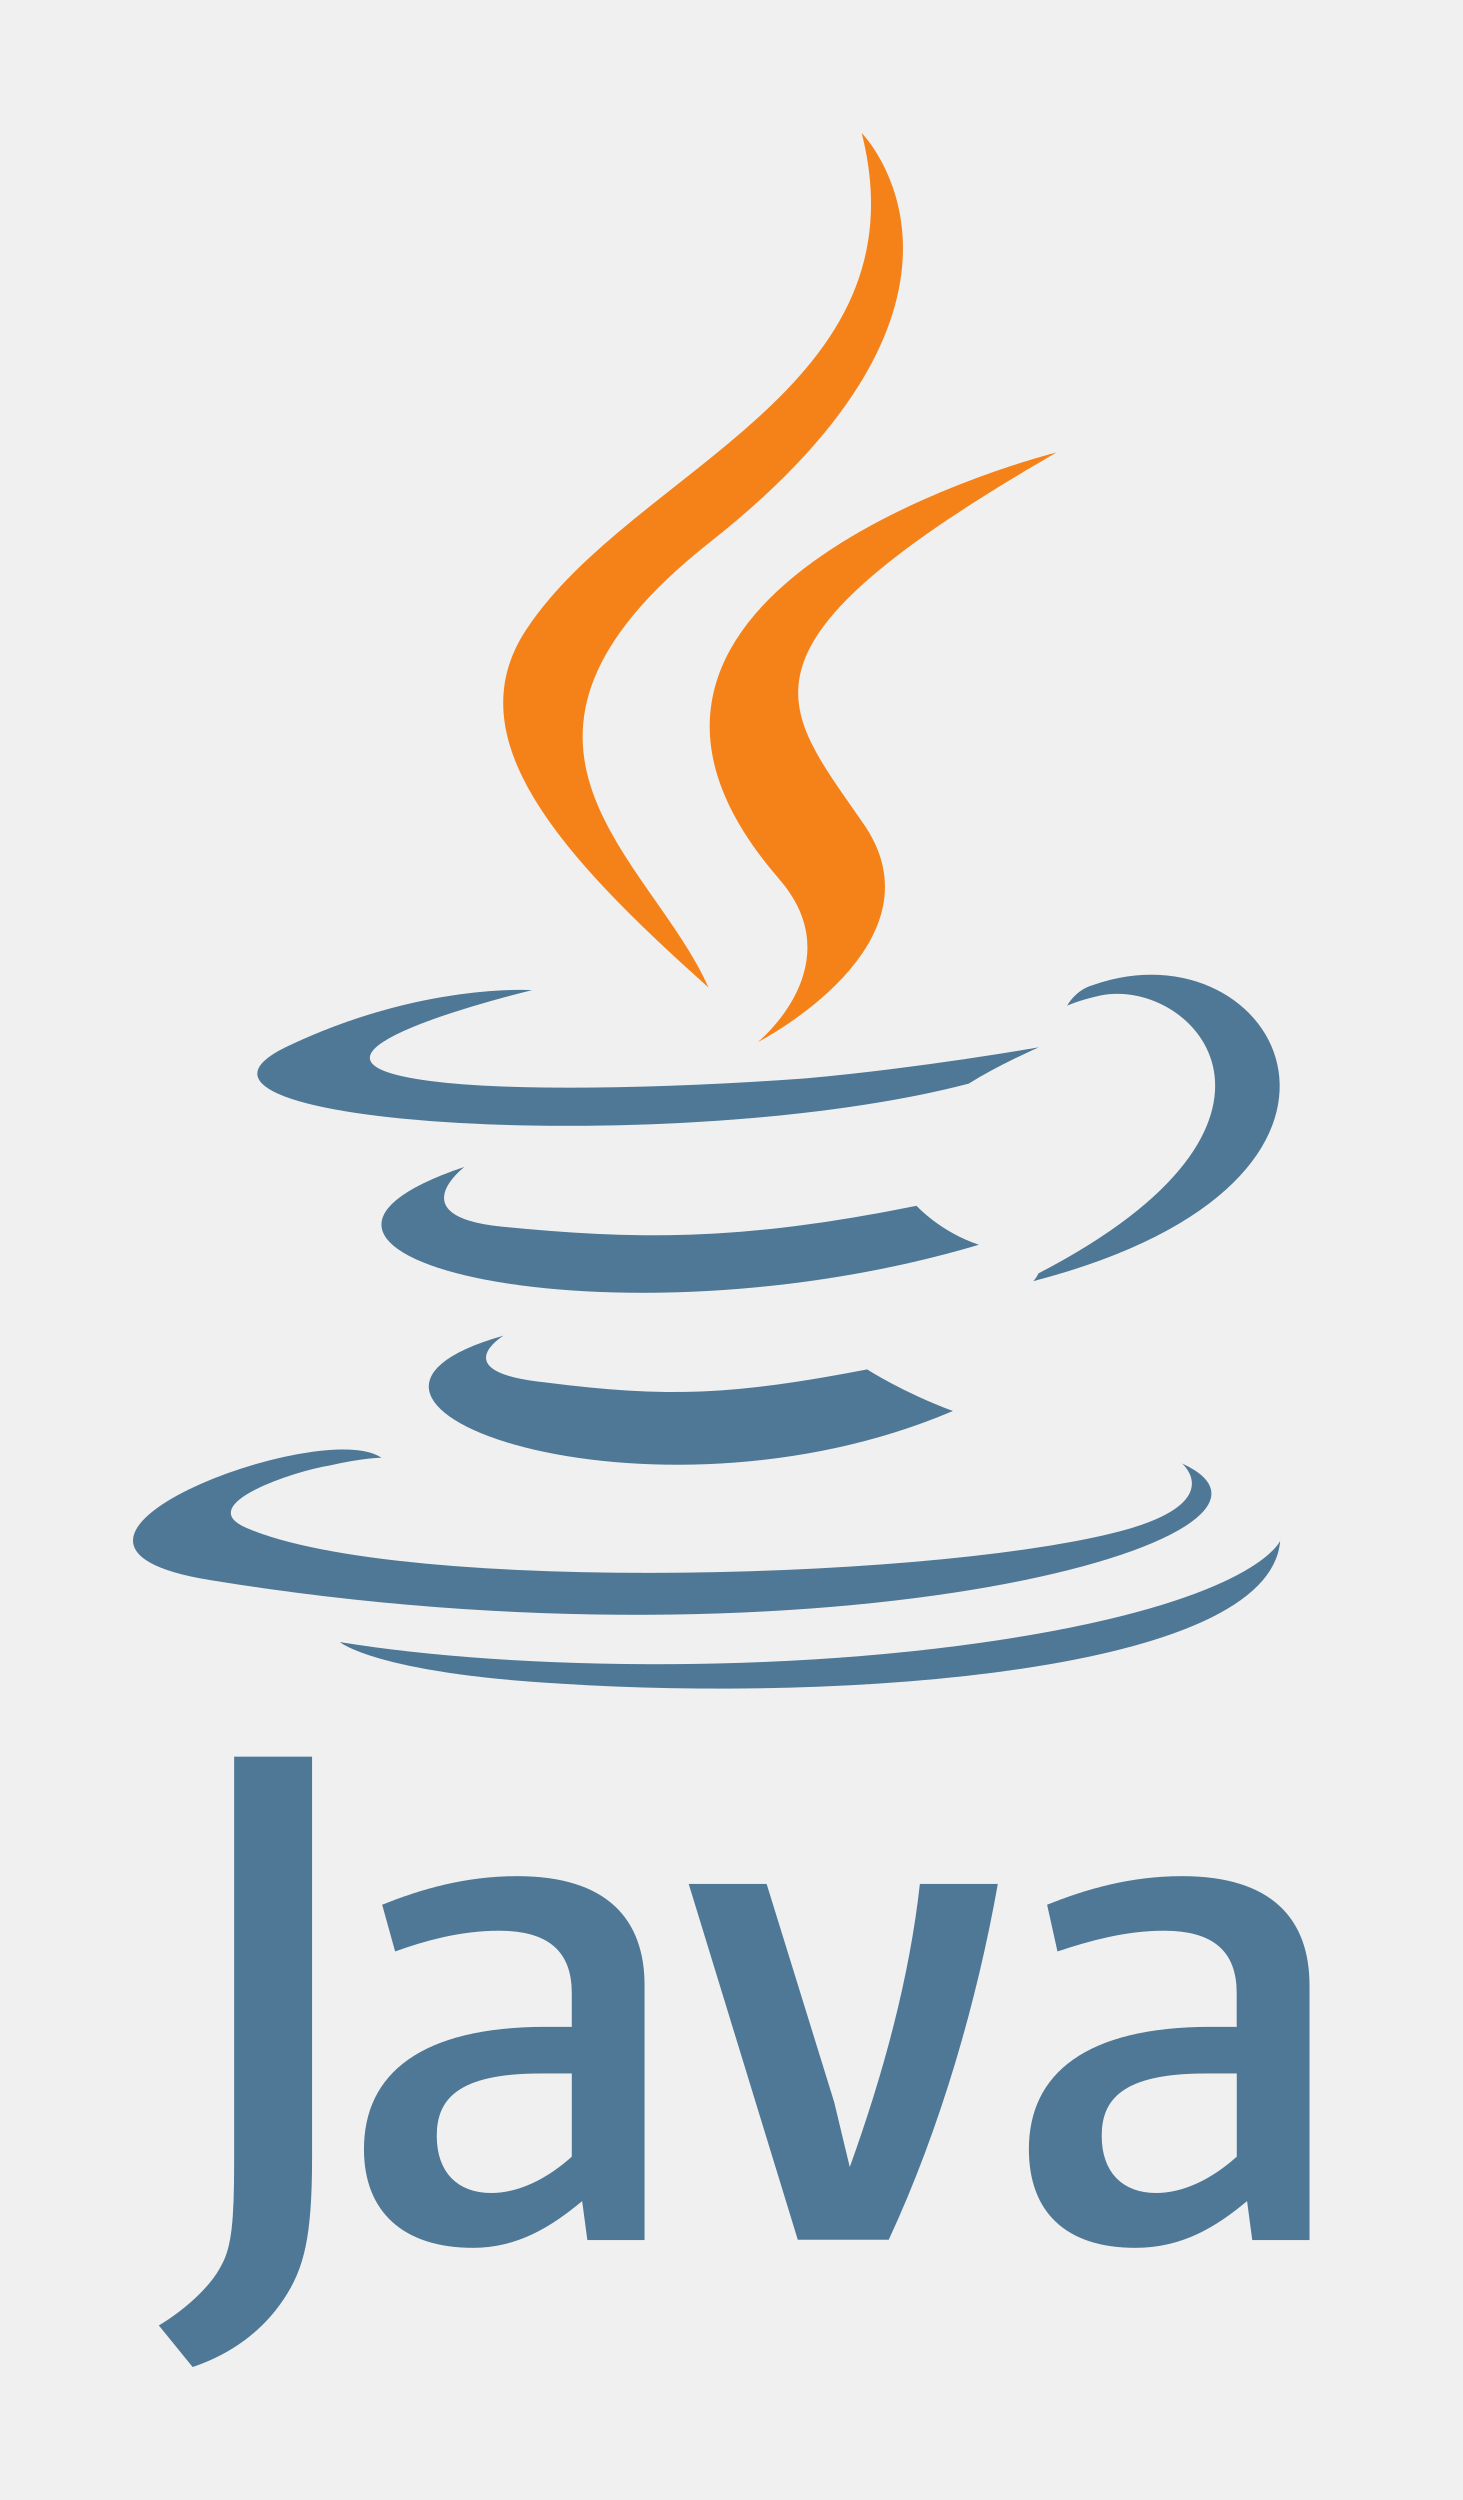
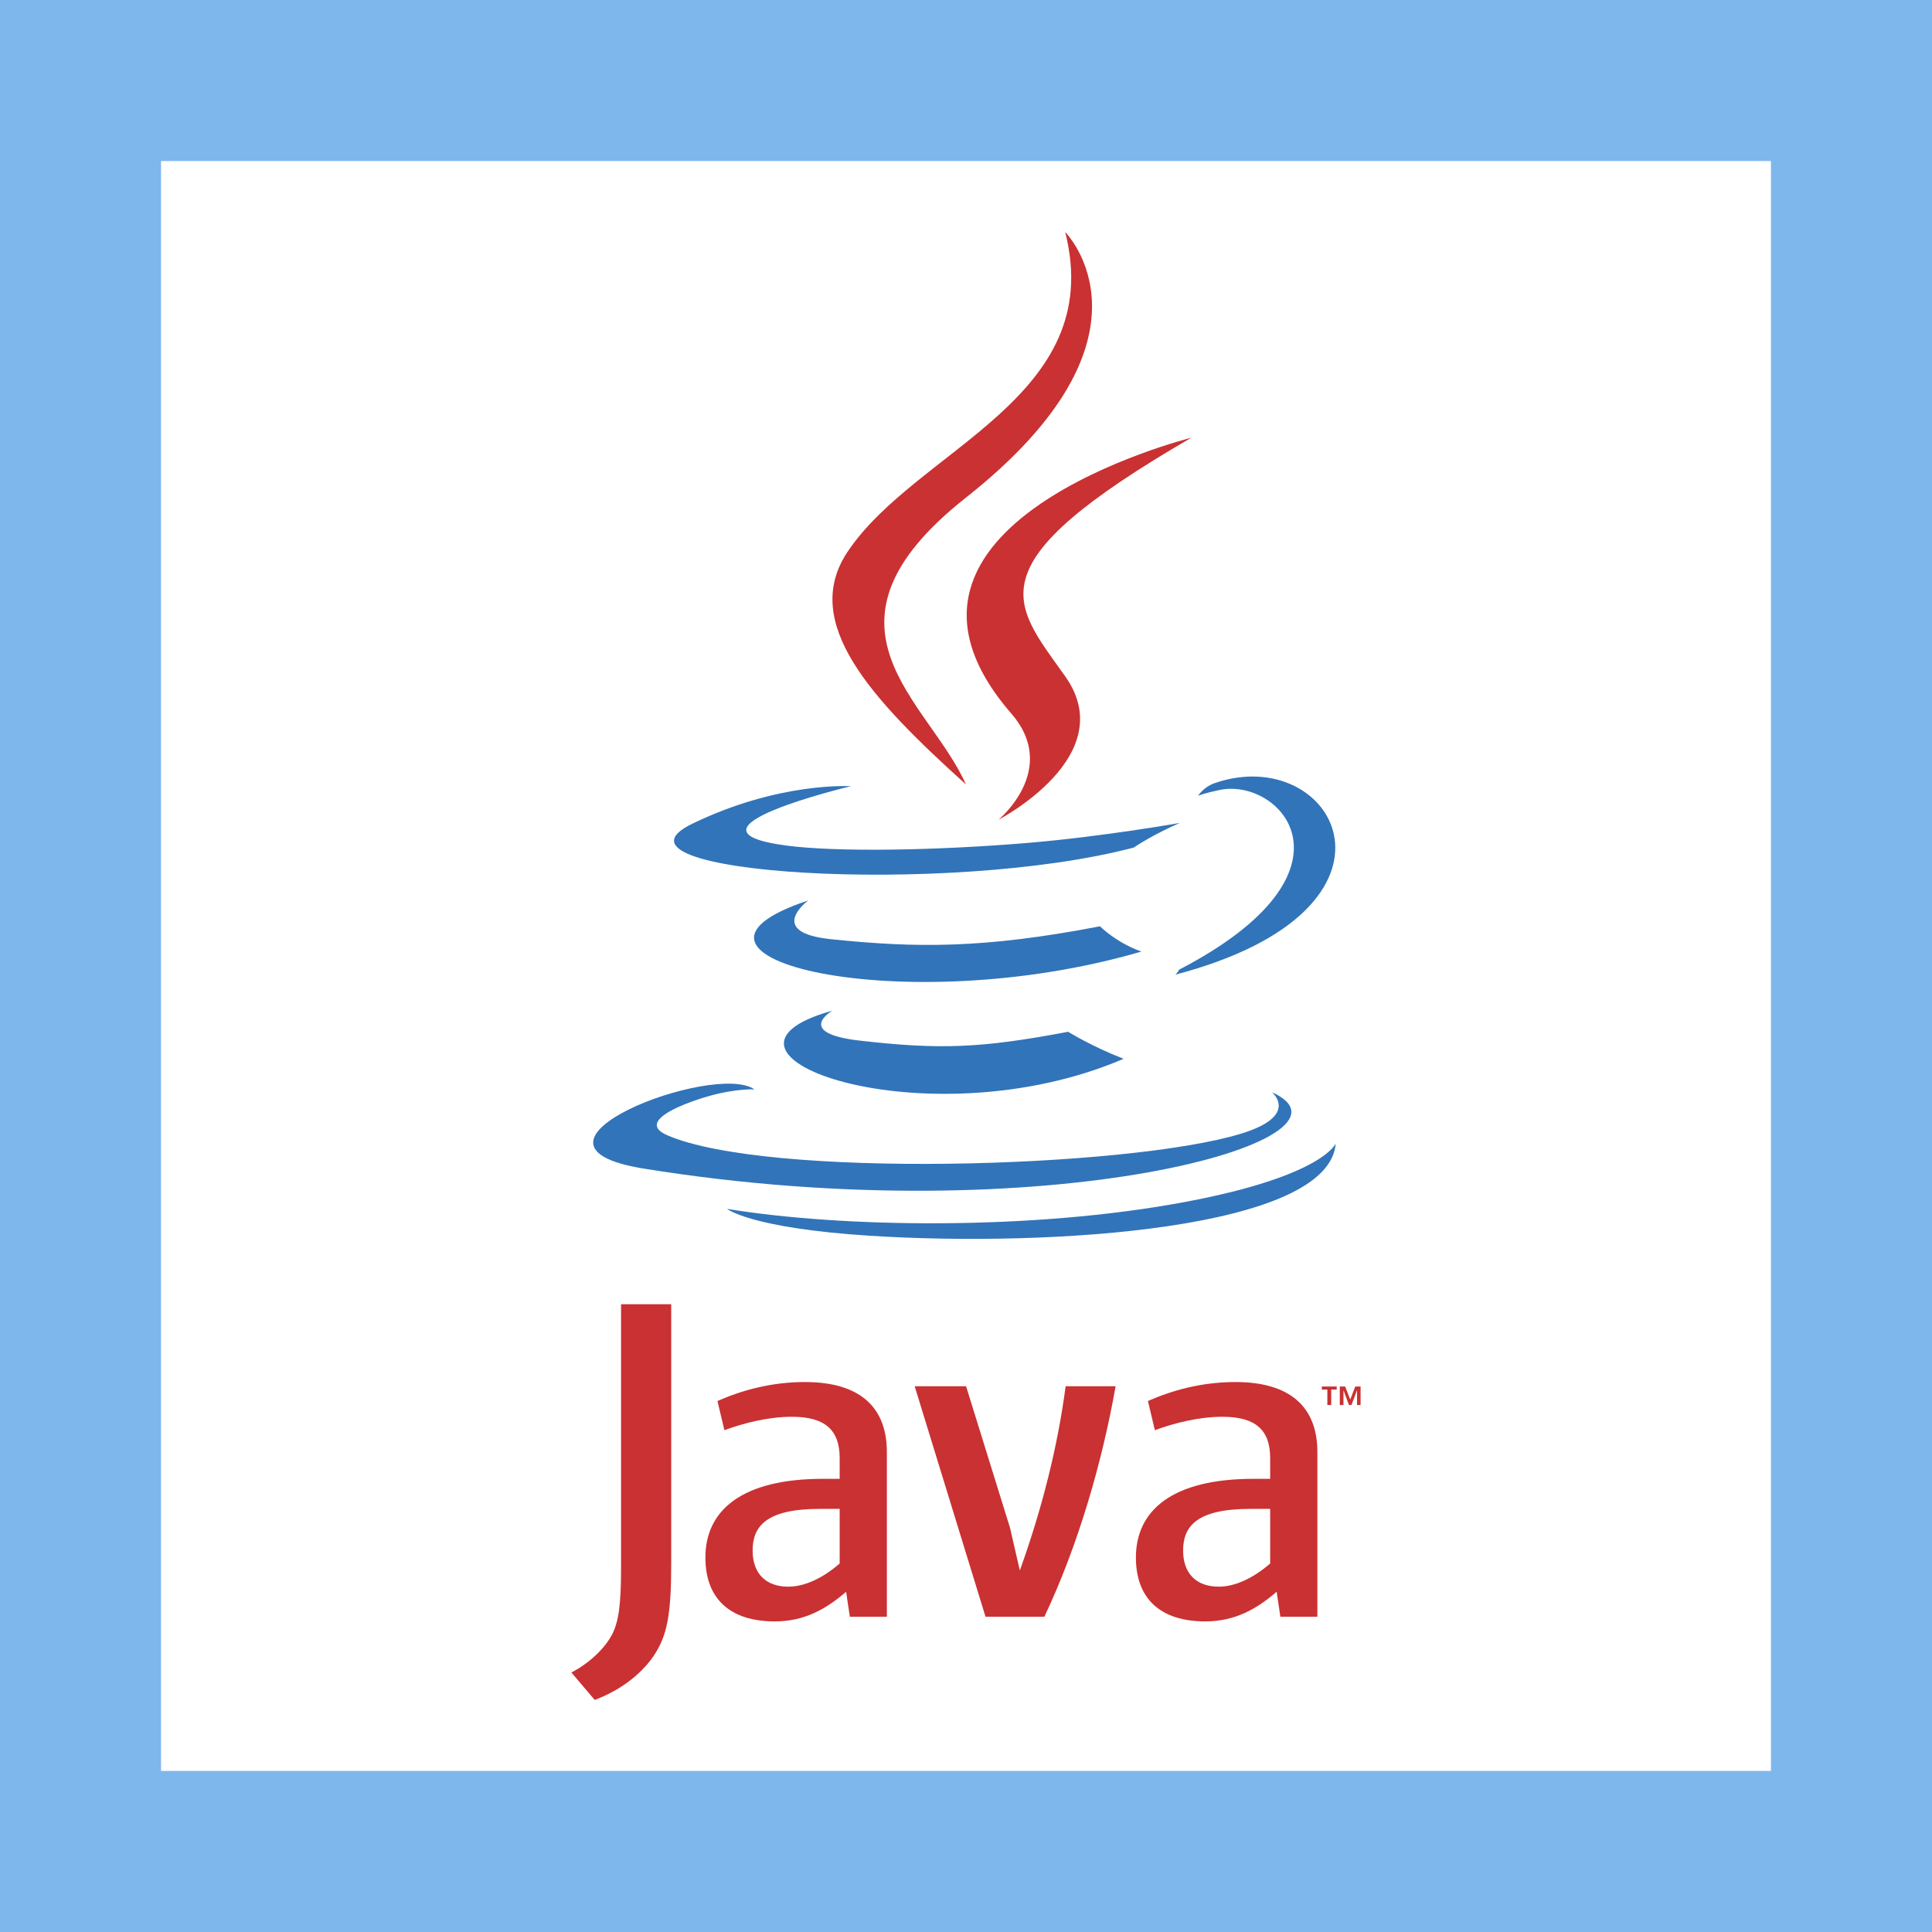
- <svg xmlns="http://www.w3.org/2000/svg" width="55" height="94">
-   <path d="M18.932 50.22s-2.246 1.367 1.563 1.758c4.6.586 7.032.488 12.11-.488 0 0 1.367.88 3.223 1.563C24.4 57.936 9.946 52.76 18.932 50.22zm-1.465-6.348s-2.442 1.856 1.367 2.246c4.98.488 8.888.586 15.627-.78 0 0 .88.977 2.344 1.465-13.77 4.102-29.202.39-19.338-2.93zm26.956 11.134s1.66 1.367-1.856 2.442c-6.544 1.953-27.444 2.54-33.304 0-2.05-.88 1.856-2.15 3.125-2.344 1.27-.293 1.953-.293 1.953-.293-2.246-1.563-14.943 3.223-6.446 4.6 23.342 3.81 42.583-1.66 36.527-4.395zM20.006 37.23s-10.646 2.54-3.81 3.418c2.93.39 8.692.293 14.064-.098 4.395-.39 8.8-1.172 8.8-1.172s-1.563.684-2.637 1.367C25.573 43.58 4.77 42.31 10.728 39.38c5.08-2.442 9.278-2.15 9.278-2.15zM39.05 47.876c10.94-5.665 5.86-11.134 2.344-10.45-.88.195-1.27.39-1.27.39s.293-.586.977-.78c6.934-2.442 12.404 7.325-2.246 11.134 0 0 .098-.098.195-.293zm-17.97 15.43c10.548.684 26.663-.39 27.054-5.372 0 0-.78 1.953-8.692 3.418-8.985 1.66-20.12 1.465-26.663.39 0 0 1.367 1.172 8.302 1.563z" fill="#4e7896" />
-   <path d="M32.4 5s6.055 6.153-5.762 15.43c-9.474 7.52-2.15 11.818 0 16.7-5.567-4.98-9.57-9.376-6.837-13.478C23.815 17.6 34.85 14.67 32.4 5zm-3.125 28.03c2.832 3.223-.78 6.153-.78 6.153s7.227-3.71 3.907-8.302c-3.028-4.395-5.372-6.544 7.325-13.87 0 0-20.022 4.98-10.45 16.017z" fill="#f58219" />
-   <path d="M24.235 84.215v-9.57c0-2.442-1.367-4.102-4.786-4.102-1.953 0-3.614.488-5.08 1.074l.488 1.758c1.074-.39 2.442-.78 3.907-.78 1.856 0 2.735.78 2.735 2.344v1.27h-.977c-4.688 0-6.837 1.758-6.837 4.6 0 2.344 1.465 3.71 4.102 3.71 1.66 0 2.93-.78 4.102-1.758l.195 1.465h2.15zM21.5 81.09c-.977.88-2.05 1.367-3.028 1.367-1.27 0-2.05-.78-2.05-2.15s.78-2.344 3.907-2.344H21.5v3.125zm11.915 3.125h-3.418l-4.102-13.38h2.93l2.54 8.204.586 2.442c1.27-3.516 2.246-7.13 2.637-10.646h2.93c-.78 4.395-2.15 9.18-4.102 13.38zm15.822 0v-9.57c0-2.442-1.367-4.102-4.786-4.102-1.953 0-3.614.488-5.08 1.074l.39 1.758c1.172-.39 2.54-.78 4.004-.78 1.856 0 2.735.78 2.735 2.344v1.27h-.977c-4.688 0-6.837 1.758-6.837 4.6 0 2.344 1.367 3.71 4.004 3.71 1.758 0 3.028-.78 4.2-1.758l.195 1.465h2.15zm-2.735-3.125c-.977.88-2.05 1.367-3.028 1.367-1.27 0-2.05-.78-2.05-2.15s.78-2.344 3.907-2.344h1.172v3.125zM10.66 86.46c-.78 1.172-1.953 2.05-3.418 2.54l-1.27-1.563c.977-.586 1.953-1.465 2.344-2.246.39-.684.488-1.66.488-3.907V66.05h2.93v15.04c0 3.028-.293 4.2-1.074 5.372z" fill="#4e7896" />
+ <svg xmlns="http://www.w3.org/2000/svg" width="800px" height="800px" viewBox="-19.28 -19.28 231.32 231.32" fill="#000000">
+   <g id="SVGRepo_bgCarrier" stroke-width="0">
+     <rect x="-19.28" y="-19.28" width="231.32" height="231.32" rx="0" fill="#7eb7ec" strokewidth="0" />
+   </g>
+   <g id="SVGRepo_tracerCarrier" stroke-linecap="round" stroke-linejoin="round" />
+   <g id="SVGRepo_iconCarrier">
+     <g fill-rule="evenodd" clip-rule="evenodd">
+       <path fill="#ffffff" d="M0 0h192.756v192.756H0V0z" />
+       <path d="M80.372 101.729s-4.604 2.679 3.28 3.584c9.554 1.091 14.434.934 24.959-1.057 0 0 2.771 1.735 6.639 3.236-23.601 10.113-53.413-.585-34.878-5.763zM77.487 88.532s-5.165 3.823 2.726 4.639c10.206 1.054 18.262 1.14 32.211-1.544 0 0 1.926 1.955 4.957 3.023-28.531 8.345-60.307.657-39.894-6.118z" fill="#3174b9" />
+       <path d="M101.797 66.143c5.818 6.697-1.525 12.72-1.525 12.72s14.766-7.621 7.984-17.168c-6.332-8.899-11.189-13.32 15.102-28.566-.001-.001-41.27 10.303-21.561 33.014z" fill="#ca3132" />
+       <path d="M133.01 111.491s3.408 2.81-3.754 4.983c-13.619 4.125-56.694 5.369-68.659.164-4.298-1.872 3.766-4.467 6.303-5.015 2.646-.572 4.156-.468 4.156-.468-4.783-3.368-30.916 6.615-13.272 9.479 48.112 7.801 87.704-3.512 75.226-9.143zM82.587 74.857s-21.908 5.205-7.757 7.097c5.977.799 17.883.615 28.982-.316 9.068-.761 18.17-2.389 18.17-2.389s-3.195 1.371-5.51 2.949c-22.251 5.853-65.229 3.127-52.855-2.856 10.462-5.061 18.97-4.485 18.97-4.485zM121.891 96.824c22.617-11.75 12.16-23.044 4.859-21.522-1.785.373-2.586.695-2.586.695s.666-1.042 1.932-1.49c14.441-5.075 25.545 14.972-4.656 22.911-.001 0 .347-.314.451-.594z" fill="#3174b9" />
+       <path d="M108.256 8.504s12.523 12.531-11.881 31.794c-19.571 15.458-4.462 24.269-.006 34.34-11.426-10.307-19.807-19.382-14.185-27.826 8.254-12.395 31.125-18.406 26.072-38.308z" fill="#ca3132" />
+       <path d="M84.812 128.674c21.706 1.388 55.045-.771 55.836-11.044 0 0-1.518 3.894-17.941 6.983-18.529 3.488-41.386 3.082-54.938.845 0 0 2.777 2.298 17.043 3.216z" fill="#3174b9" />
+       <path d="M139.645 147.096h-.66v-.37h1.781v.37h-.66v1.848h-.461v-1.848zm3.554.092h-.008l-.656 1.755h-.301l-.652-1.755h-.008v1.755h-.438v-2.218h.643l.604 1.569.604-1.569h.637v2.218h-.424v-1.755h-.001zM81.255 167.921c-2.047 1.774-4.211 2.772-6.154 2.772-2.768 0-4.27-1.663-4.27-4.324 0-2.881 1.608-4.989 8.044-4.989h2.379v6.541h.001zm5.65 6.374v-19.732c0-5.043-2.876-8.371-9.809-8.371-4.045 0-7.591.999-10.474 2.272l.83 3.495c2.271-.834 5.207-1.607 8.089-1.607 3.994 0 5.713 1.607 5.713 4.934v2.495h-1.996c-9.702 0-14.08 3.764-14.08 9.423 0 4.876 2.885 7.648 8.316 7.648 3.491 0 6.099-1.441 8.534-3.55l.443 2.993h4.434zM105.762 174.295h-7.045l-8.483-27.601h6.154l5.265 16.961 1.172 5.096c2.656-7.371 4.541-14.854 5.484-22.057h5.984c-1.602 9.088-4.488 19.066-8.531 27.601zM132.799 167.921c-2.053 1.774-4.217 2.772-6.156 2.772-2.768 0-4.268-1.663-4.268-4.324 0-2.881 1.609-4.989 8.041-4.989h2.383v6.541zm5.652 6.374v-19.732c0-5.043-2.885-8.371-9.811-8.371-4.049 0-7.594.999-10.477 2.272l.83 3.495c2.271-.834 5.213-1.607 8.096-1.607 3.988 0 5.709 1.607 5.709 4.934v2.495h-1.996c-9.703 0-14.078 3.764-14.078 9.423 0 4.876 2.879 7.648 8.311 7.648 3.494 0 6.098-1.441 8.539-3.55l.445 2.993h4.432zM58.983 178.985c-1.61 2.353-4.214 4.216-7.061 5.267l-2.79-3.286c2.169-1.113 4.027-2.91 4.892-4.582.745-1.49 1.056-3.406 1.056-7.992v-31.515h6.005v31.08c0 6.134-.49 8.613-2.102 11.028z" fill="#ca3132" />
+     </g>
+   </g>
</svg>
